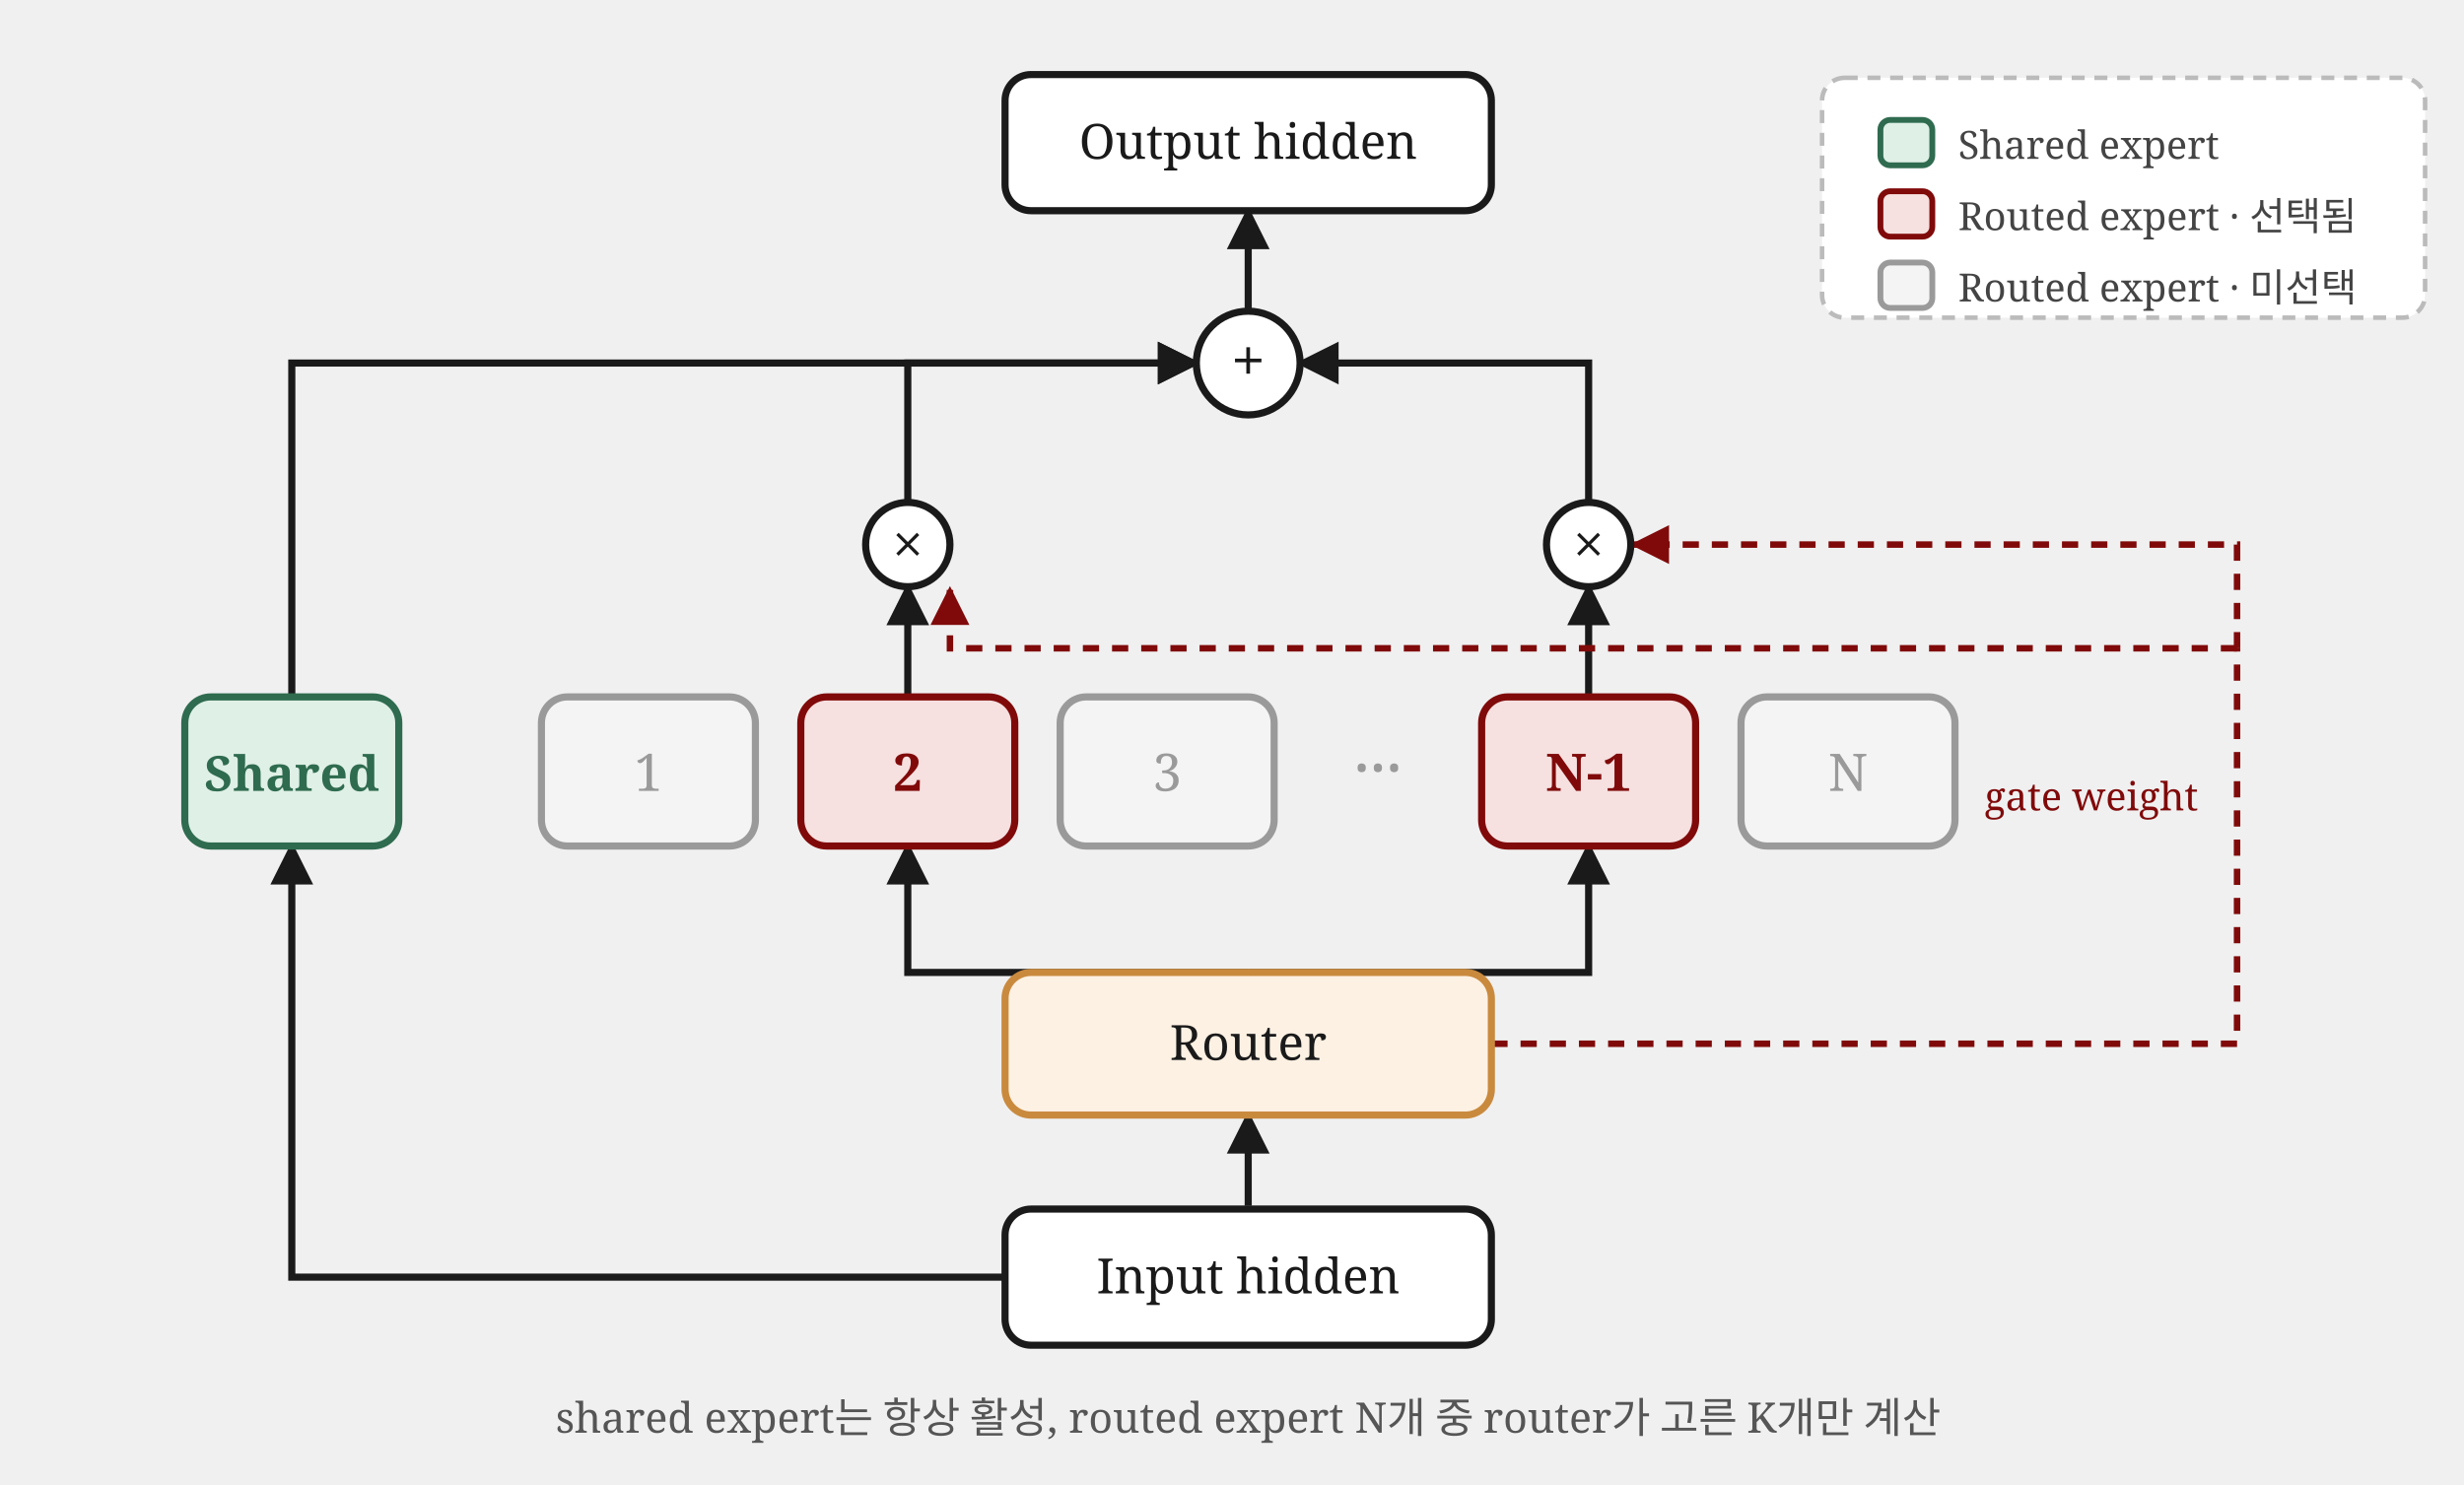
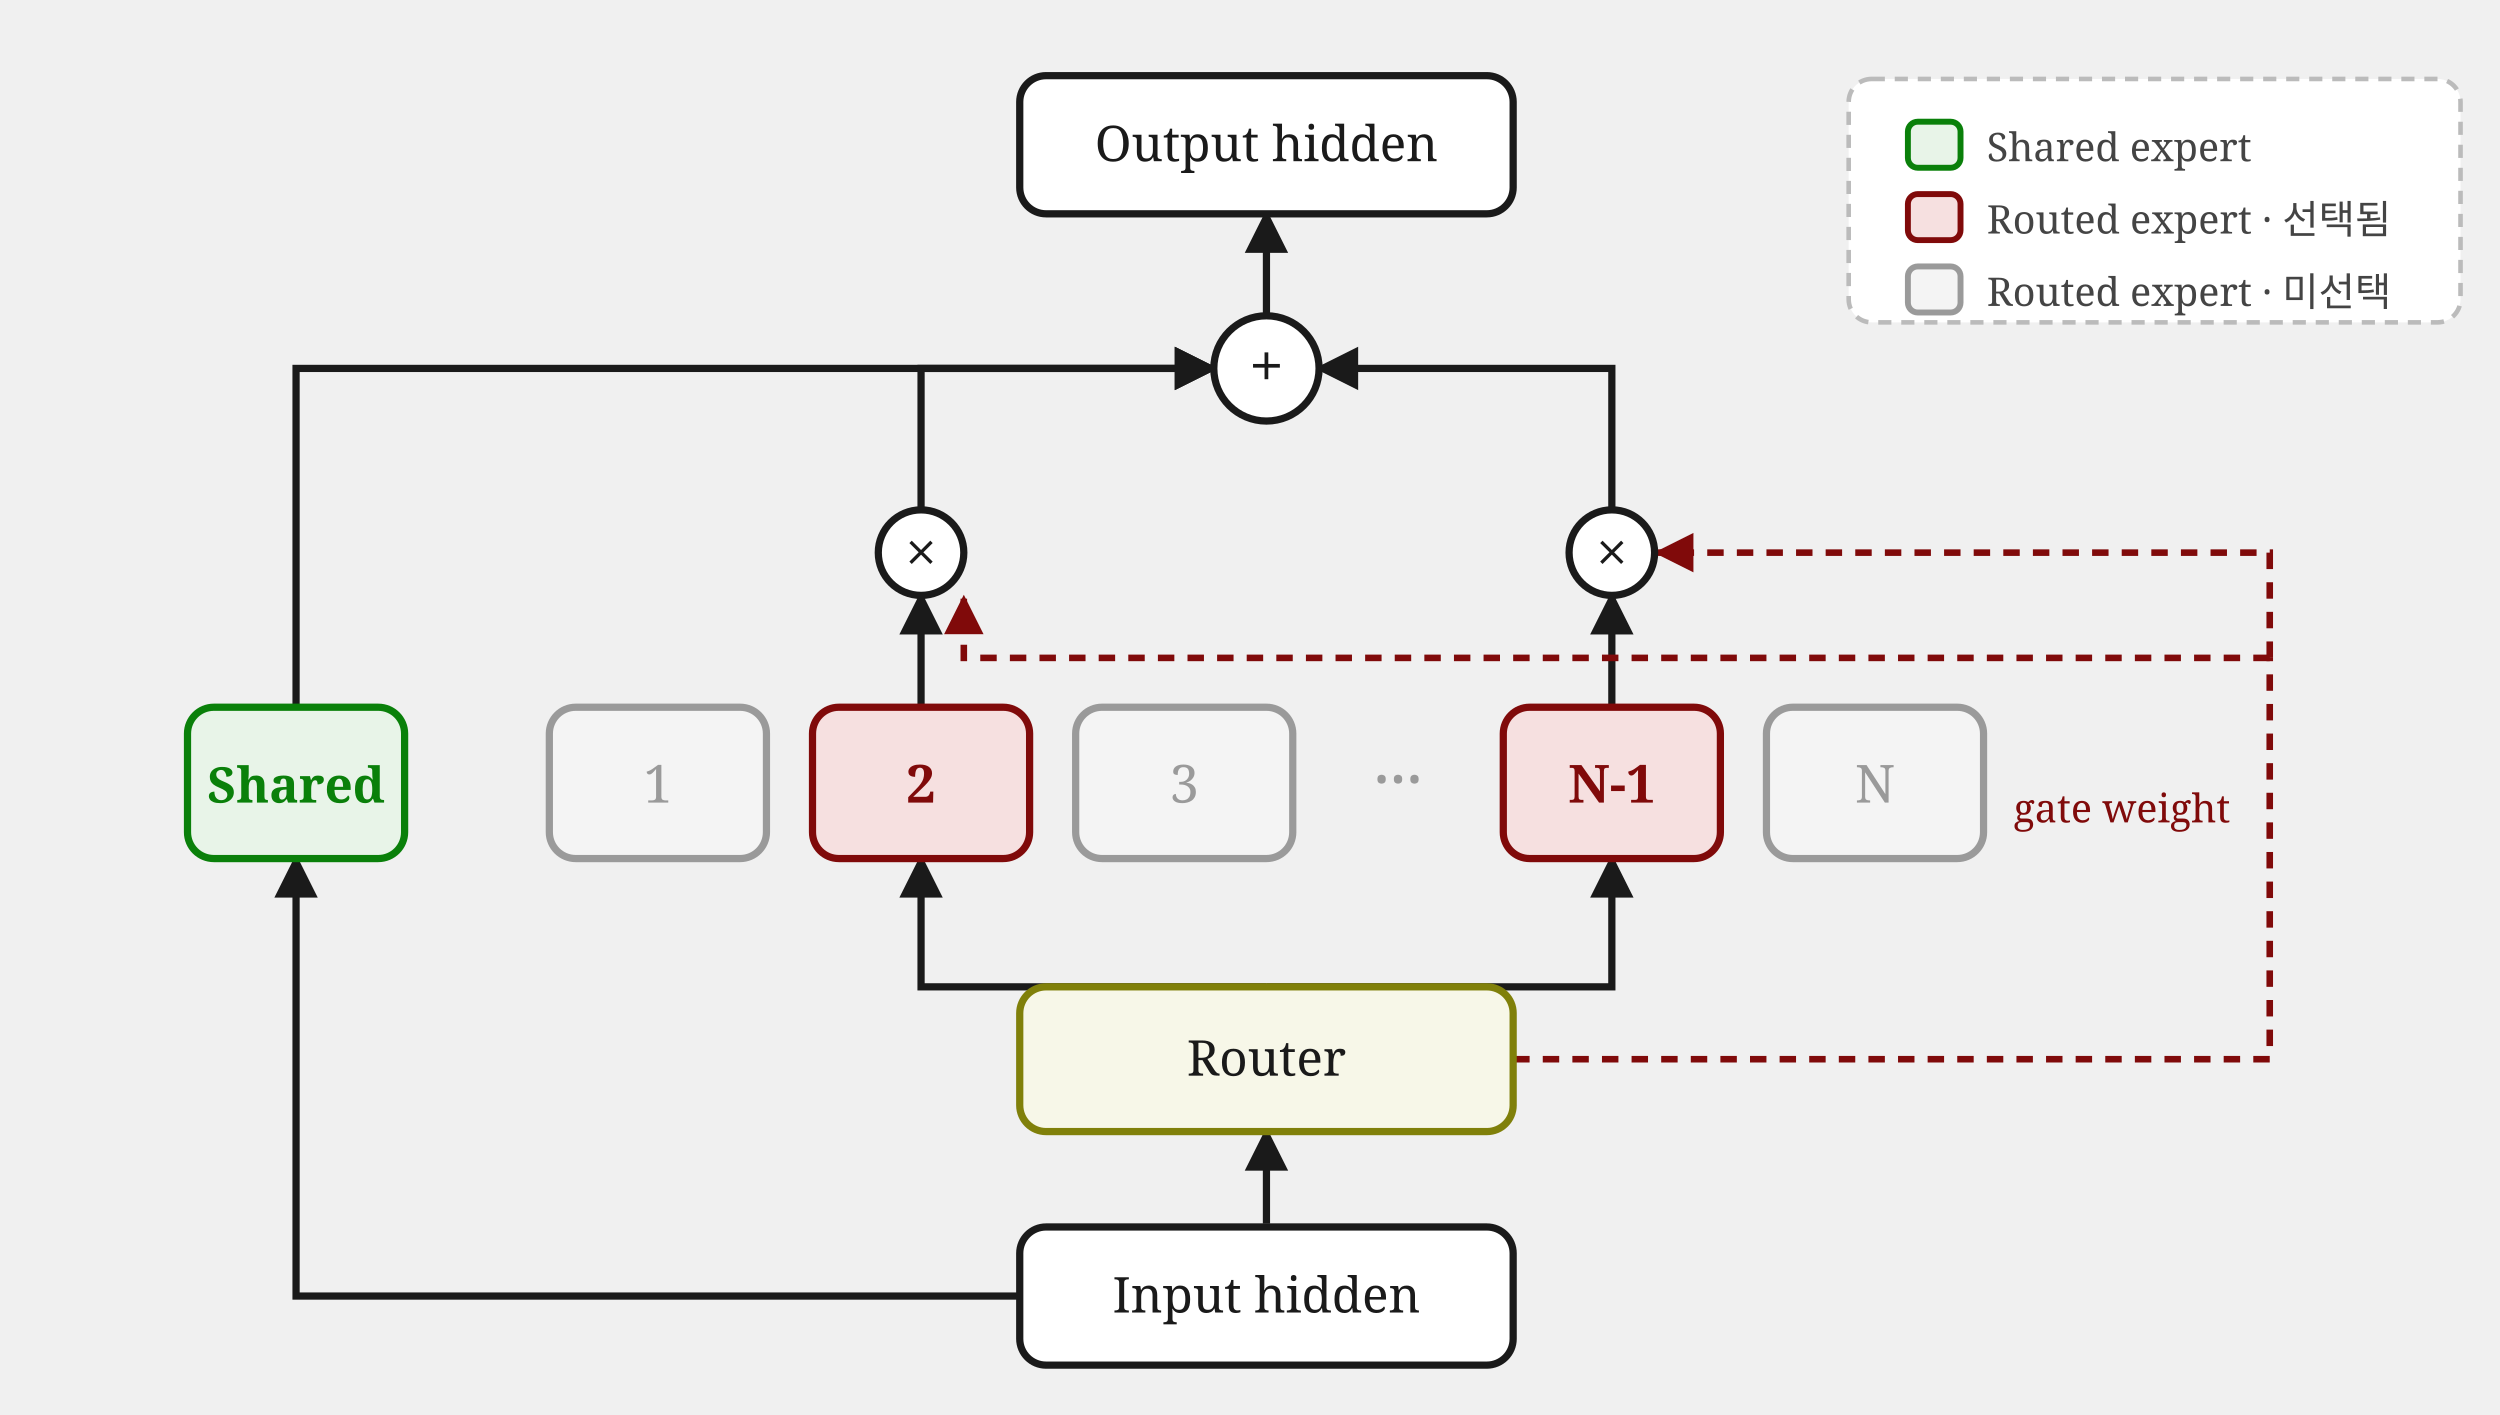
- <svg xmlns="http://www.w3.org/2000/svg" viewBox="0 0 760 458" width="760" height="458" font-family="&quot;Noto Serif KR&quot;, Georgia, serif" role="img" aria-label="MoE expert routing: shared expert는 router를 거치지 않고 항상 활성, router가 routed expert N개 중 K개를 골라 gate weight를 곱해 합산">
+ <svg xmlns="http://www.w3.org/2000/svg" viewBox="0 0 760 430" width="760" height="430" font-family="&quot;Noto Serif KR&quot;, Georgia, serif" role="img" aria-label="MoE expert routing: shared expert는 router를 거치지 않고 항상 활성, router가 routed expert N개 중 K개를 골라 gate weight를 곱해 합산">
  <defs>
    <marker id="m" viewBox="0 0 10 10" refX="9" refY="5" markerWidth="6" markerHeight="6" orient="auto">
      <path d="M 0 0 L 10 5 L 0 10 z" fill="#1a1a1a" />
    </marker>
    <marker id="mg" viewBox="0 0 10 10" refX="9" refY="5" markerWidth="6" markerHeight="6" orient="auto">
      <path d="M 0 0 L 10 5 L 0 10 z" fill="#800a0a" />
    </marker>
  </defs>
  <g fill="none" stroke="#1a1a1a" stroke-width="2.2" marker-end="url(#m)">
    <path d="M 385 372 L 385 344" />
    <path d="M 310 394 L 90 394 L 90 261" />
    <path d="M 90 215 L 90 112 L 369 112" />
    <path d="M 385 300 L 280 300 L 280 261" />
    <path d="M 280 215 L 280 181" />
    <path d="M 280 155 L 280 112 L 369 112" />
    <path d="M 385 300 L 490 300 L 490 261" />
    <path d="M 490 215 L 490 181" />
    <path d="M 490 155 L 490 112 L 401 112" />
    <path d="M 385 96 L 385 65" />
  </g>
  <g fill="none" stroke="#800a0a" stroke-width="2" stroke-dasharray="5 4">
    <path d="M 460 322 L 690 322 L 690 200" />
  </g>
  <g fill="none" stroke="#800a0a" stroke-width="2" stroke-dasharray="5 4" marker-end="url(#mg)">
    <path d="M 690 200 L 690 168 L 504 168" />
    <path d="M 690 200 L 293 200 L 293 182" />
  </g>
  <text x="678" y="250" text-anchor="end" font-size="12" fill="#800a0a" font-weight="normal">gate weight</text>
  <rect x="310.0" y="23.0" width="150" height="42" rx="8" fill="#fff" stroke="#1a1a1a" stroke-width="2.2" />
  <text x="385" y="49" text-anchor="middle" font-size="15" fill="#1a1a1a" font-weight="normal">Output hidden</text>
-   <rect x="310.0" y="300.0" width="150" height="44" rx="8" fill="#fdf1e3" stroke="#c98a3e" stroke-width="2.2" />
+   <rect x="310.0" y="300.0" width="150" height="44" rx="8" fill="#f7f7e8" stroke="#80800a" stroke-width="2.2" />
  <text x="385" y="327" text-anchor="middle" font-size="15" fill="#1a1a1a" font-weight="normal">Router</text>
  <rect x="310.0" y="373.0" width="150" height="42" rx="8" fill="#fff" stroke="#1a1a1a" stroke-width="2.2" />
  <text x="385" y="399" text-anchor="middle" font-size="15" fill="#1a1a1a" font-weight="normal">Input hidden</text>
-   <rect x="57.0" y="215.0" width="66" height="46" rx="8" fill="#dff0e6" stroke="#2f6b4f" stroke-width="2.2" />
-   <text x="90" y="244" text-anchor="middle" font-size="15" fill="#2f6b4f" font-weight="bold">Shared</text>
+   <rect x="57.0" y="215.0" width="66" height="46" rx="8" fill="#e8f4e8" stroke="#0a800a" stroke-width="2.2" />
+   <text x="90" y="244" text-anchor="middle" font-size="15" fill="#0a800a" font-weight="bold">Shared</text>
  <rect x="167.0" y="215.0" width="66" height="46" rx="8" fill="#f4f4f4" stroke="#9a9a9a" stroke-width="2.2" />
  <text x="200" y="244" text-anchor="middle" font-size="16" fill="#9a9a9a" font-weight="normal">1</text>
  <rect x="247.0" y="215.0" width="66" height="46" rx="8" fill="#f6e0e0" stroke="#800a0a" stroke-width="2.2" />
  <text x="280" y="244" text-anchor="middle" font-size="16" fill="#800a0a" font-weight="bold">2</text>
  <rect x="327.0" y="215.0" width="66" height="46" rx="8" fill="#f4f4f4" stroke="#9a9a9a" stroke-width="2.2" />
  <text x="360" y="244" text-anchor="middle" font-size="16" fill="#9a9a9a" font-weight="normal">3</text>
  <rect x="457.0" y="215.0" width="66" height="46" rx="8" fill="#f6e0e0" stroke="#800a0a" stroke-width="2.2" />
  <text x="490" y="244" text-anchor="middle" font-size="16" fill="#800a0a" font-weight="bold">N-1</text>
  <rect x="537.0" y="215.0" width="66" height="46" rx="8" fill="#f4f4f4" stroke="#9a9a9a" stroke-width="2.2" />
  <text x="570" y="244" text-anchor="middle" font-size="16" fill="#9a9a9a" font-weight="normal">N</text>
  <text x="425" y="244" text-anchor="middle" font-size="20" fill="#9a9a9a" font-weight="normal">···</text>
  <circle cx="280" cy="168" r="13" fill="#fff" stroke="#1a1a1a" stroke-width="2.2" />
  <text x="280" y="174" text-anchor="middle" font-size="17" fill="#1a1a1a" font-weight="normal">×</text>
  <circle cx="490" cy="168" r="13" fill="#fff" stroke="#1a1a1a" stroke-width="2.2" />
  <text x="490" y="174" text-anchor="middle" font-size="17" fill="#1a1a1a" font-weight="normal">×</text>
  <circle cx="385" cy="112" r="16" fill="#fff" stroke="#1a1a1a" stroke-width="2.2" />
  <text x="385" y="118" text-anchor="middle" font-size="19" fill="#1a1a1a" font-weight="normal">+</text>
  <g>
    <rect x="562" y="24" width="186" height="74" rx="7" fill="#fff" stroke="#bbb" stroke-width="1.4" stroke-dasharray="4 3" />
-     <rect x="580.0" y="37.0" width="16" height="14" rx="3" fill="#dff0e6" stroke="#2f6b4f" stroke-width="1.8" />
+     <rect x="580.0" y="37.0" width="16" height="14" rx="3" fill="#e8f4e8" stroke="#0a800a" stroke-width="1.8" />
    <text x="604" y="49" font-size="12" fill="#444">Shared expert</text>
    <rect x="580.0" y="59.0" width="16" height="14" rx="3" fill="#f6e0e0" stroke="#800a0a" stroke-width="1.8" />
    <text x="604" y="71" font-size="12" fill="#444">Routed expert · 선택됨</text>
    <rect x="580.0" y="81.0" width="16" height="14" rx="3" fill="#f4f4f4" stroke="#9a9a9a" stroke-width="1.8" />
    <text x="604" y="93" font-size="12" fill="#444">Routed expert · 미선택</text>
  </g>
-   <text x="385" y="442" text-anchor="middle" font-size="13" fill="#555" font-weight="normal">shared expert는 항상 활성, routed expert N개 중 router가 고른 K개만 계산</text>
</svg>
